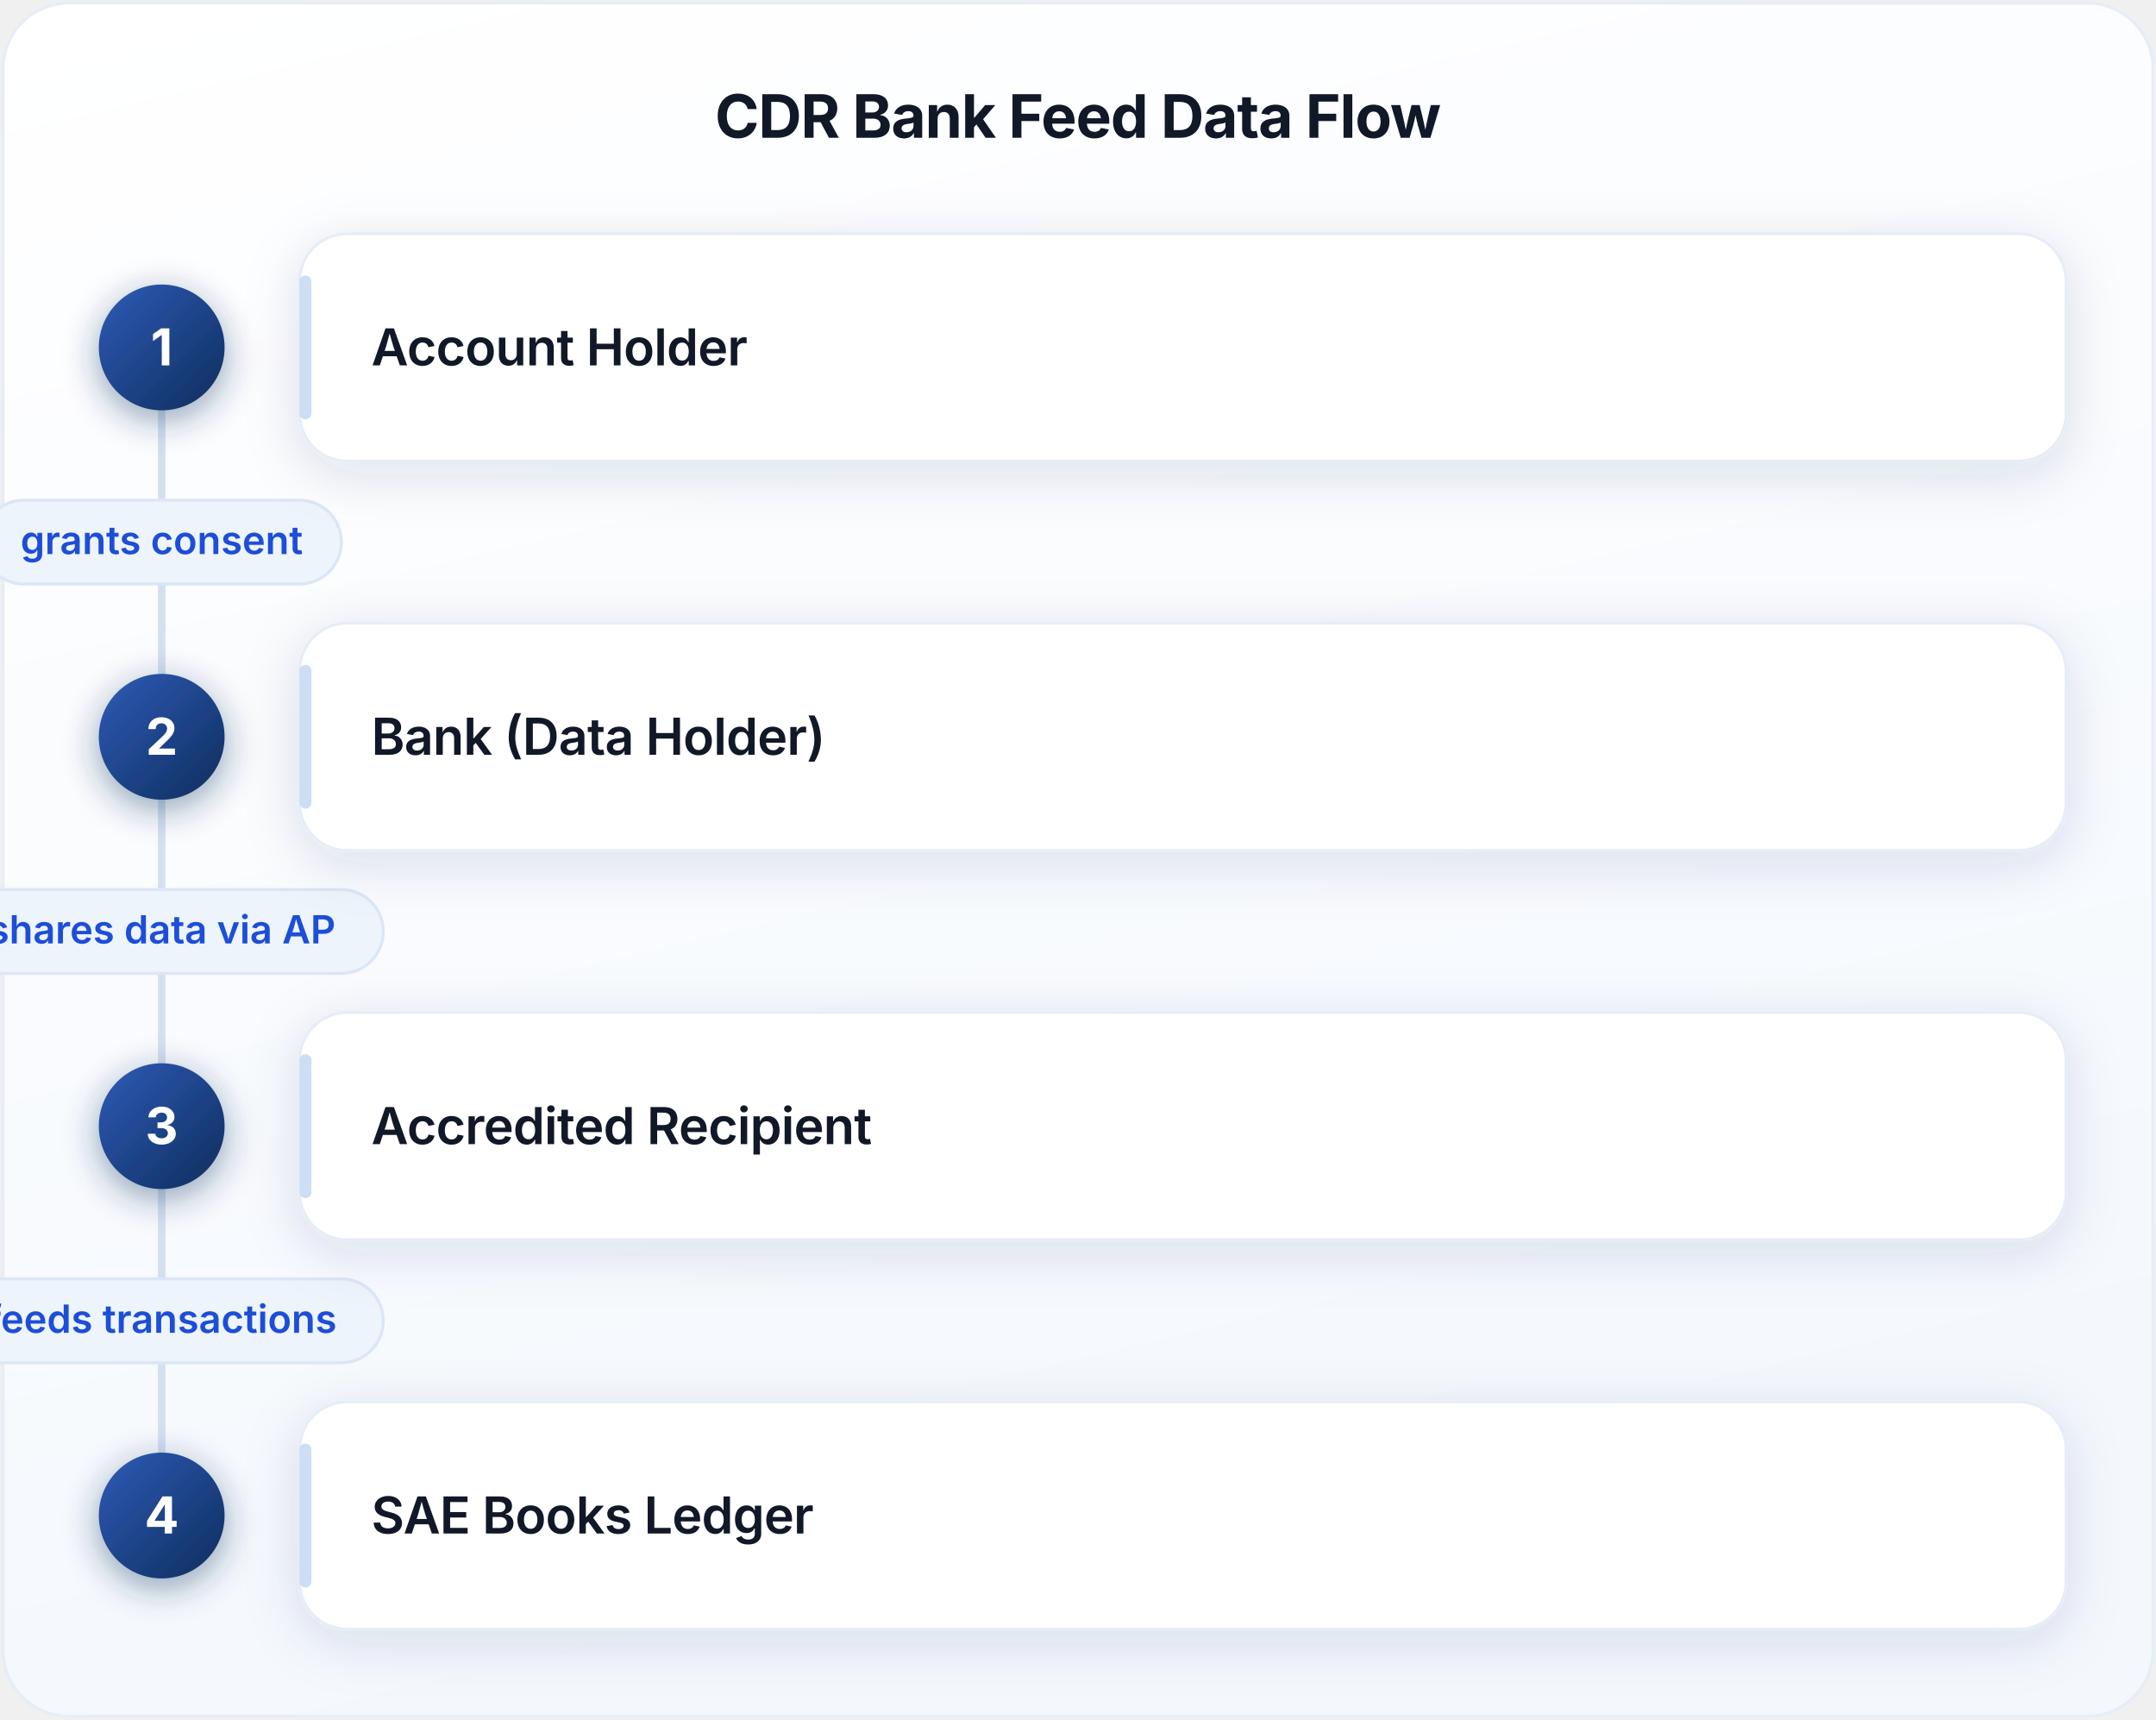
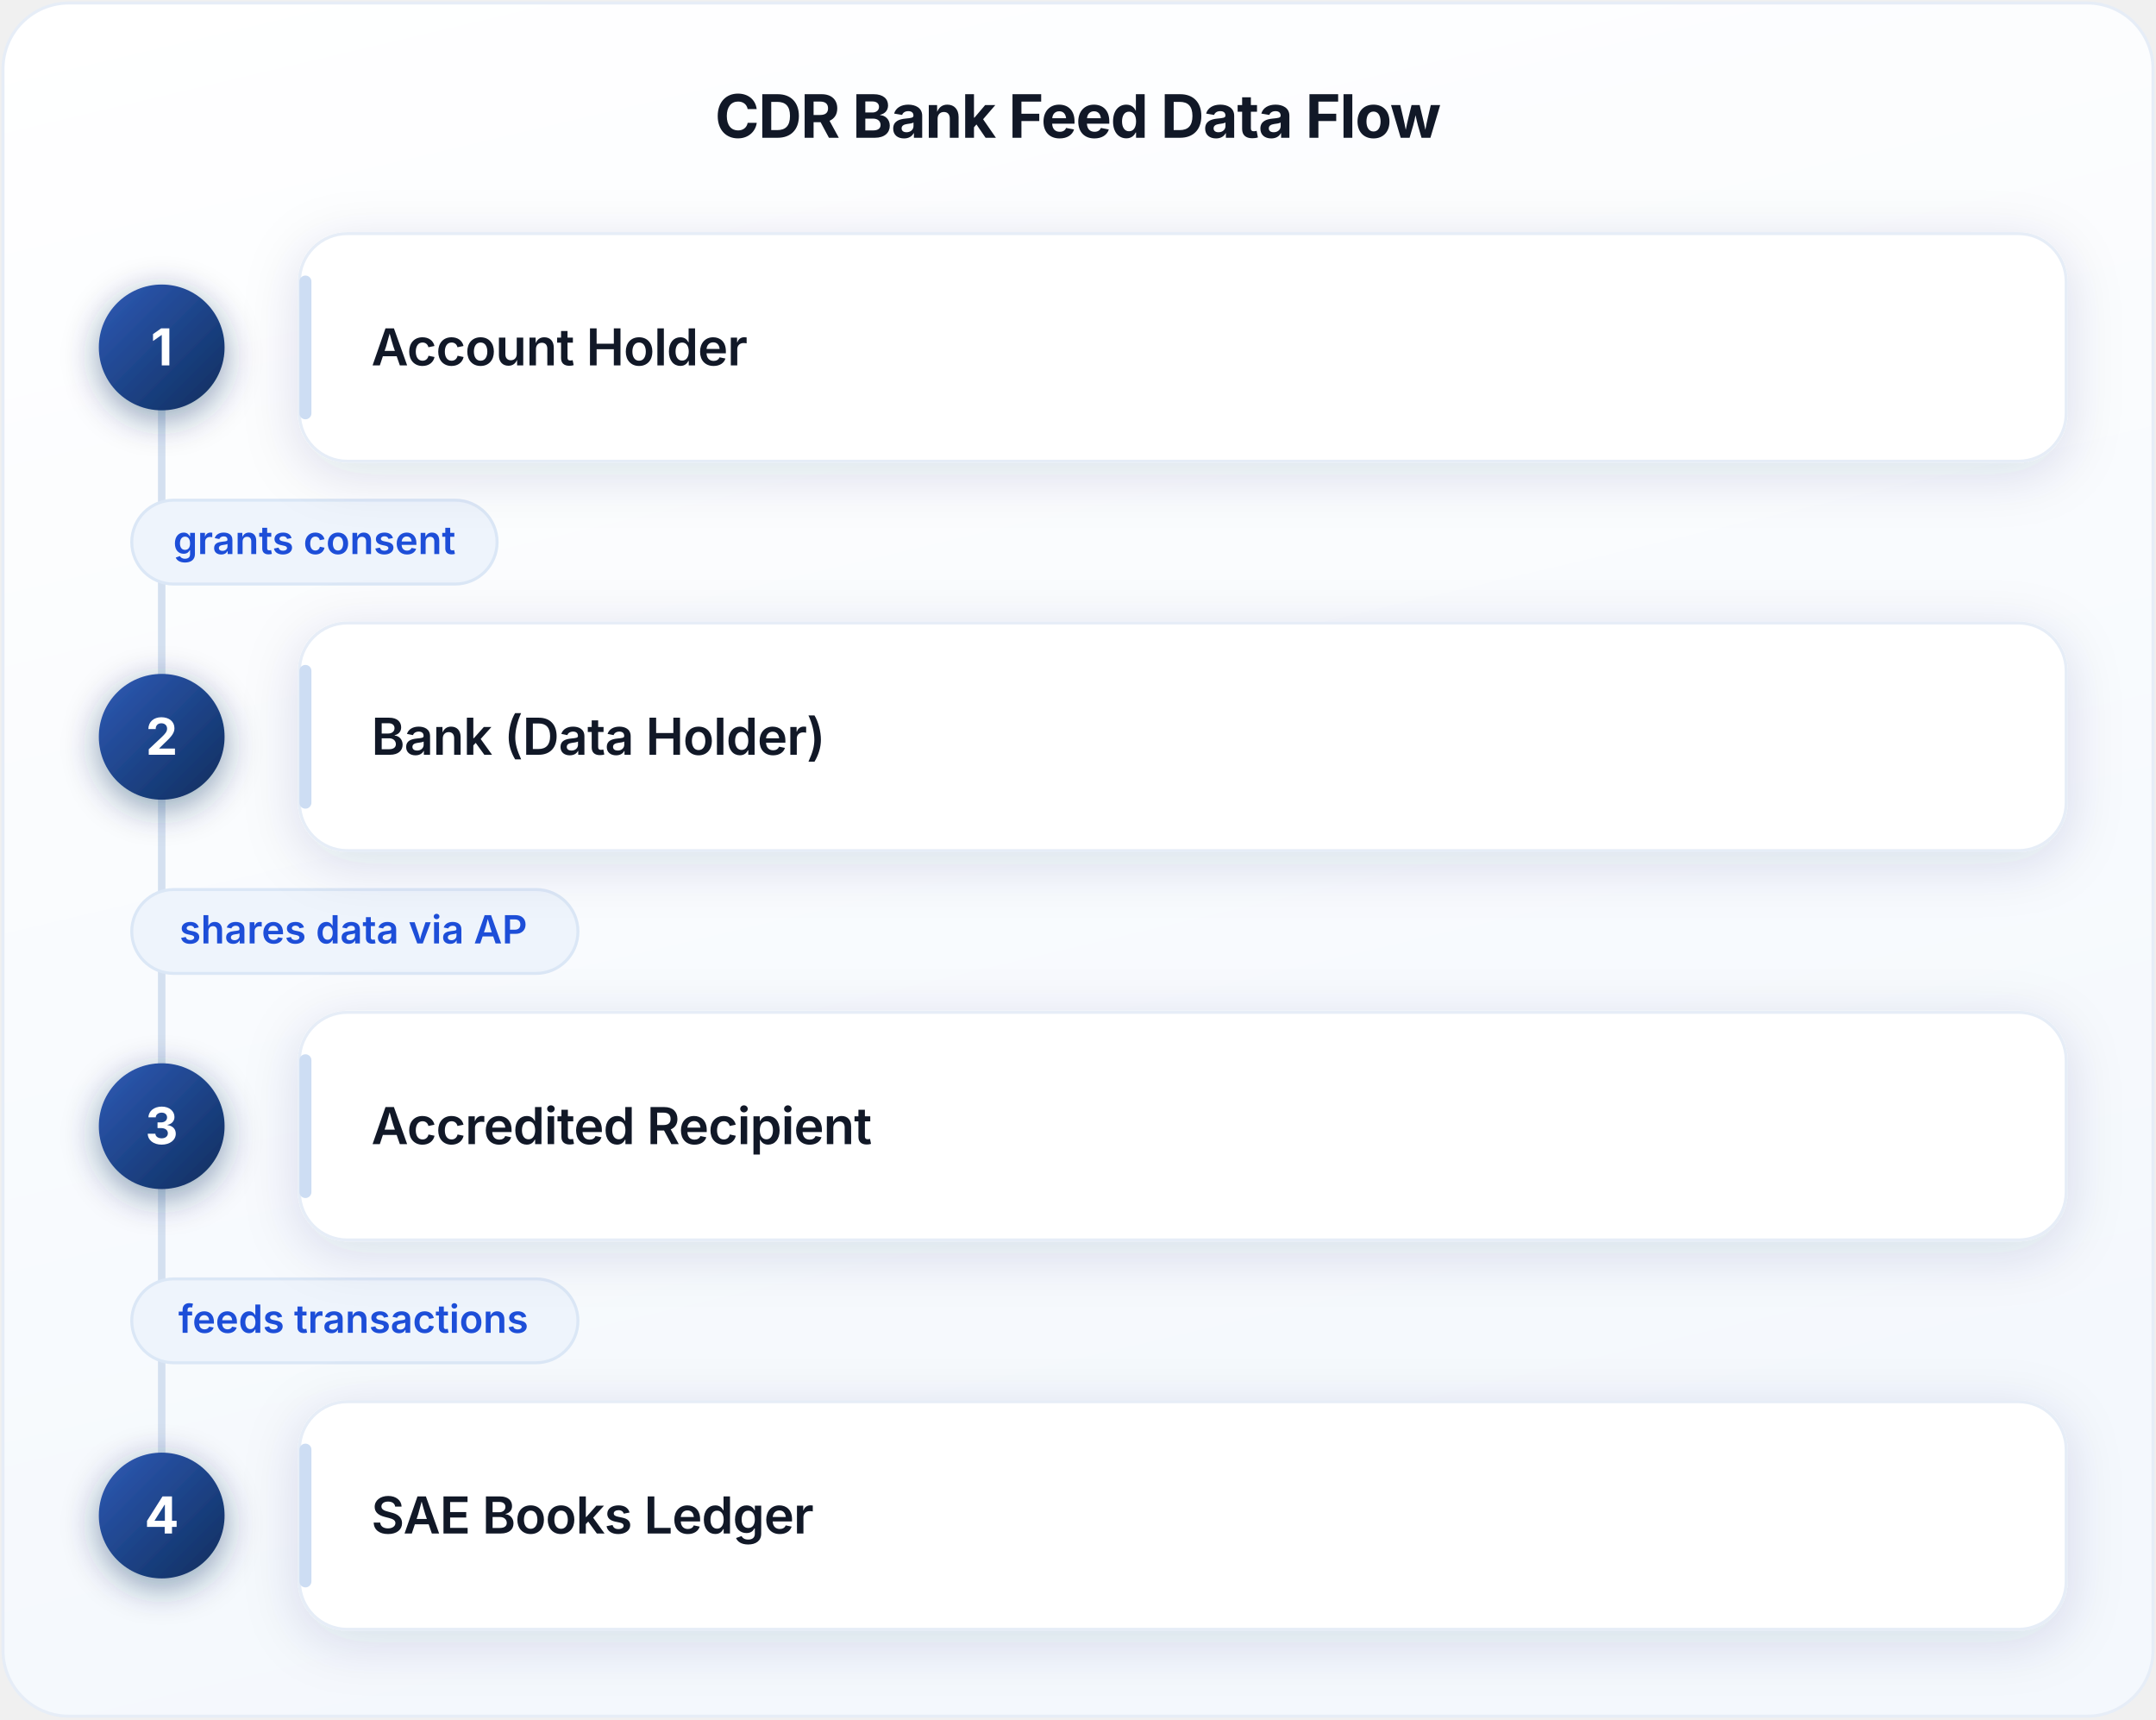
<svg xmlns="http://www.w3.org/2000/svg" viewBox="0 0 720 574" width="720" height="574" role="img" aria-label="CDR Bank Feed Data Flow" font-family="Inter,system-ui,-apple-system,sans-serif">
  <defs>
    <linearGradient id="cbg" x1="0" y1="0" x2="0.3" y2="1">
      <stop offset="0" stop-color="#ffffff" />
      <stop offset="1" stop-color="#f4f8fd" />
    </linearGradient>
    <linearGradient id="bdg" x1="0" y1="0" x2="1" y2="1">
      <stop offset="0" stop-color="#2f5bb7" />
      <stop offset="1" stop-color="#0d2d5c" />
    </linearGradient>
    <filter id="cardsh" x="-15%" y="-25%" width="130%" height="160%">
      <feDropShadow dx="0" dy="4" stdDeviation="9" flood-color="#0d2d5c" flood-opacity="0.13" />
    </filter>
    <filter id="bsh" x="-50%" y="-50%" width="200%" height="200%">
      <feDropShadow dx="0" dy="3" stdDeviation="6" flood-color="#0d2d5c" flood-opacity="0.45" />
    </filter>
  </defs>
  <rect x="1" y="1" width="718" height="572" rx="22" fill="url(#cbg)" stroke="#e6edf7" />
  <text x="360" y="46" text-anchor="middle" fill="#111827" font-size="20" font-weight="700" letter-spacing="-0.3">CDR Bank Feed Data Flow</text>
  <line x1="54" y1="116" x2="54" y2="506" stroke="#d4e0f0" stroke-width="2.5" />
-   <rect x="-6" y="167" width="120" height="28" rx="14" fill="#eef4fc" stroke="#dbe7f6" />
-   <text x="54" y="185" text-anchor="middle" fill="#1d4ed8" font-size="13" font-weight="600">grants consent</text>
-   <rect x="-19" y="297" width="147" height="28" rx="14" fill="#eef4fc" stroke="#dbe7f6" />
-   <text x="54" y="315" text-anchor="middle" fill="#1d4ed8" font-size="13" font-weight="600">shares data via AP</text>
-   <rect x="-19" y="427" width="147" height="28" rx="14" fill="#eef4fc" stroke="#dbe7f6" />
-   <text x="54" y="445" text-anchor="middle" fill="#1d4ed8" font-size="13" font-weight="600">feeds transactions</text>
+   <rect x="44" y="167" width="122" height="28" rx="14" fill="#eef4fc" stroke="#dbe7f6" />
+   <text x="105" y="185" text-anchor="middle" fill="#1d4ed8" font-size="13" font-weight="600">grants consent</text>
+   <rect x="44" y="297" width="149" height="28" rx="14" fill="#eef4fc" stroke="#dbe7f6" />
+   <text x="118" y="315" text-anchor="middle" fill="#1d4ed8" font-size="13" font-weight="600">shares data via AP</text>
+   <rect x="44" y="427" width="149" height="28" rx="14" fill="#eef4fc" stroke="#dbe7f6" />
+   <text x="118" y="445" text-anchor="middle" fill="#1d4ed8" font-size="13" font-weight="600">feeds transactions</text>
  <rect x="100" y="78" width="590" height="76" rx="16" fill="#ffffff" stroke="#e6edf7" filter="url(#cardsh)" />
  <rect x="100" y="92" width="4" height="48" rx="2" fill="#cdddf3" />
  <circle cx="54" cy="116" r="21" fill="url(#bdg)" filter="url(#bsh)" />
  <text x="54" y="122" text-anchor="middle" fill="#ffffff" font-size="17" font-weight="700">1</text>
  <text x="124" y="122" fill="#111827" font-size="17" font-weight="600" letter-spacing="-0.2">Account Holder</text>
  <rect x="100" y="208" width="590" height="76" rx="16" fill="#ffffff" stroke="#e6edf7" filter="url(#cardsh)" />
  <rect x="100" y="222" width="4" height="48" rx="2" fill="#cdddf3" />
  <circle cx="54" cy="246" r="21" fill="url(#bdg)" filter="url(#bsh)" />
  <text x="54" y="252" text-anchor="middle" fill="#ffffff" font-size="17" font-weight="700">2</text>
  <text x="124" y="252" fill="#111827" font-size="17" font-weight="600" letter-spacing="-0.2">Bank (Data Holder)</text>
  <rect x="100" y="338" width="590" height="76" rx="16" fill="#ffffff" stroke="#e6edf7" filter="url(#cardsh)" />
  <rect x="100" y="352" width="4" height="48" rx="2" fill="#cdddf3" />
  <circle cx="54" cy="376" r="21" fill="url(#bdg)" filter="url(#bsh)" />
  <text x="54" y="382" text-anchor="middle" fill="#ffffff" font-size="17" font-weight="700">3</text>
  <text x="124" y="382" fill="#111827" font-size="17" font-weight="600" letter-spacing="-0.2">Accredited Recipient</text>
  <rect x="100" y="468" width="590" height="76" rx="16" fill="#ffffff" stroke="#e6edf7" filter="url(#cardsh)" />
  <rect x="100" y="482" width="4" height="48" rx="2" fill="#cdddf3" />
  <circle cx="54" cy="506" r="21" fill="url(#bdg)" filter="url(#bsh)" />
  <text x="54" y="512" text-anchor="middle" fill="#ffffff" font-size="17" font-weight="700">4</text>
  <text x="124" y="512" fill="#111827" font-size="17" font-weight="600" letter-spacing="-0.2">SAE Books Ledger</text>
</svg>
